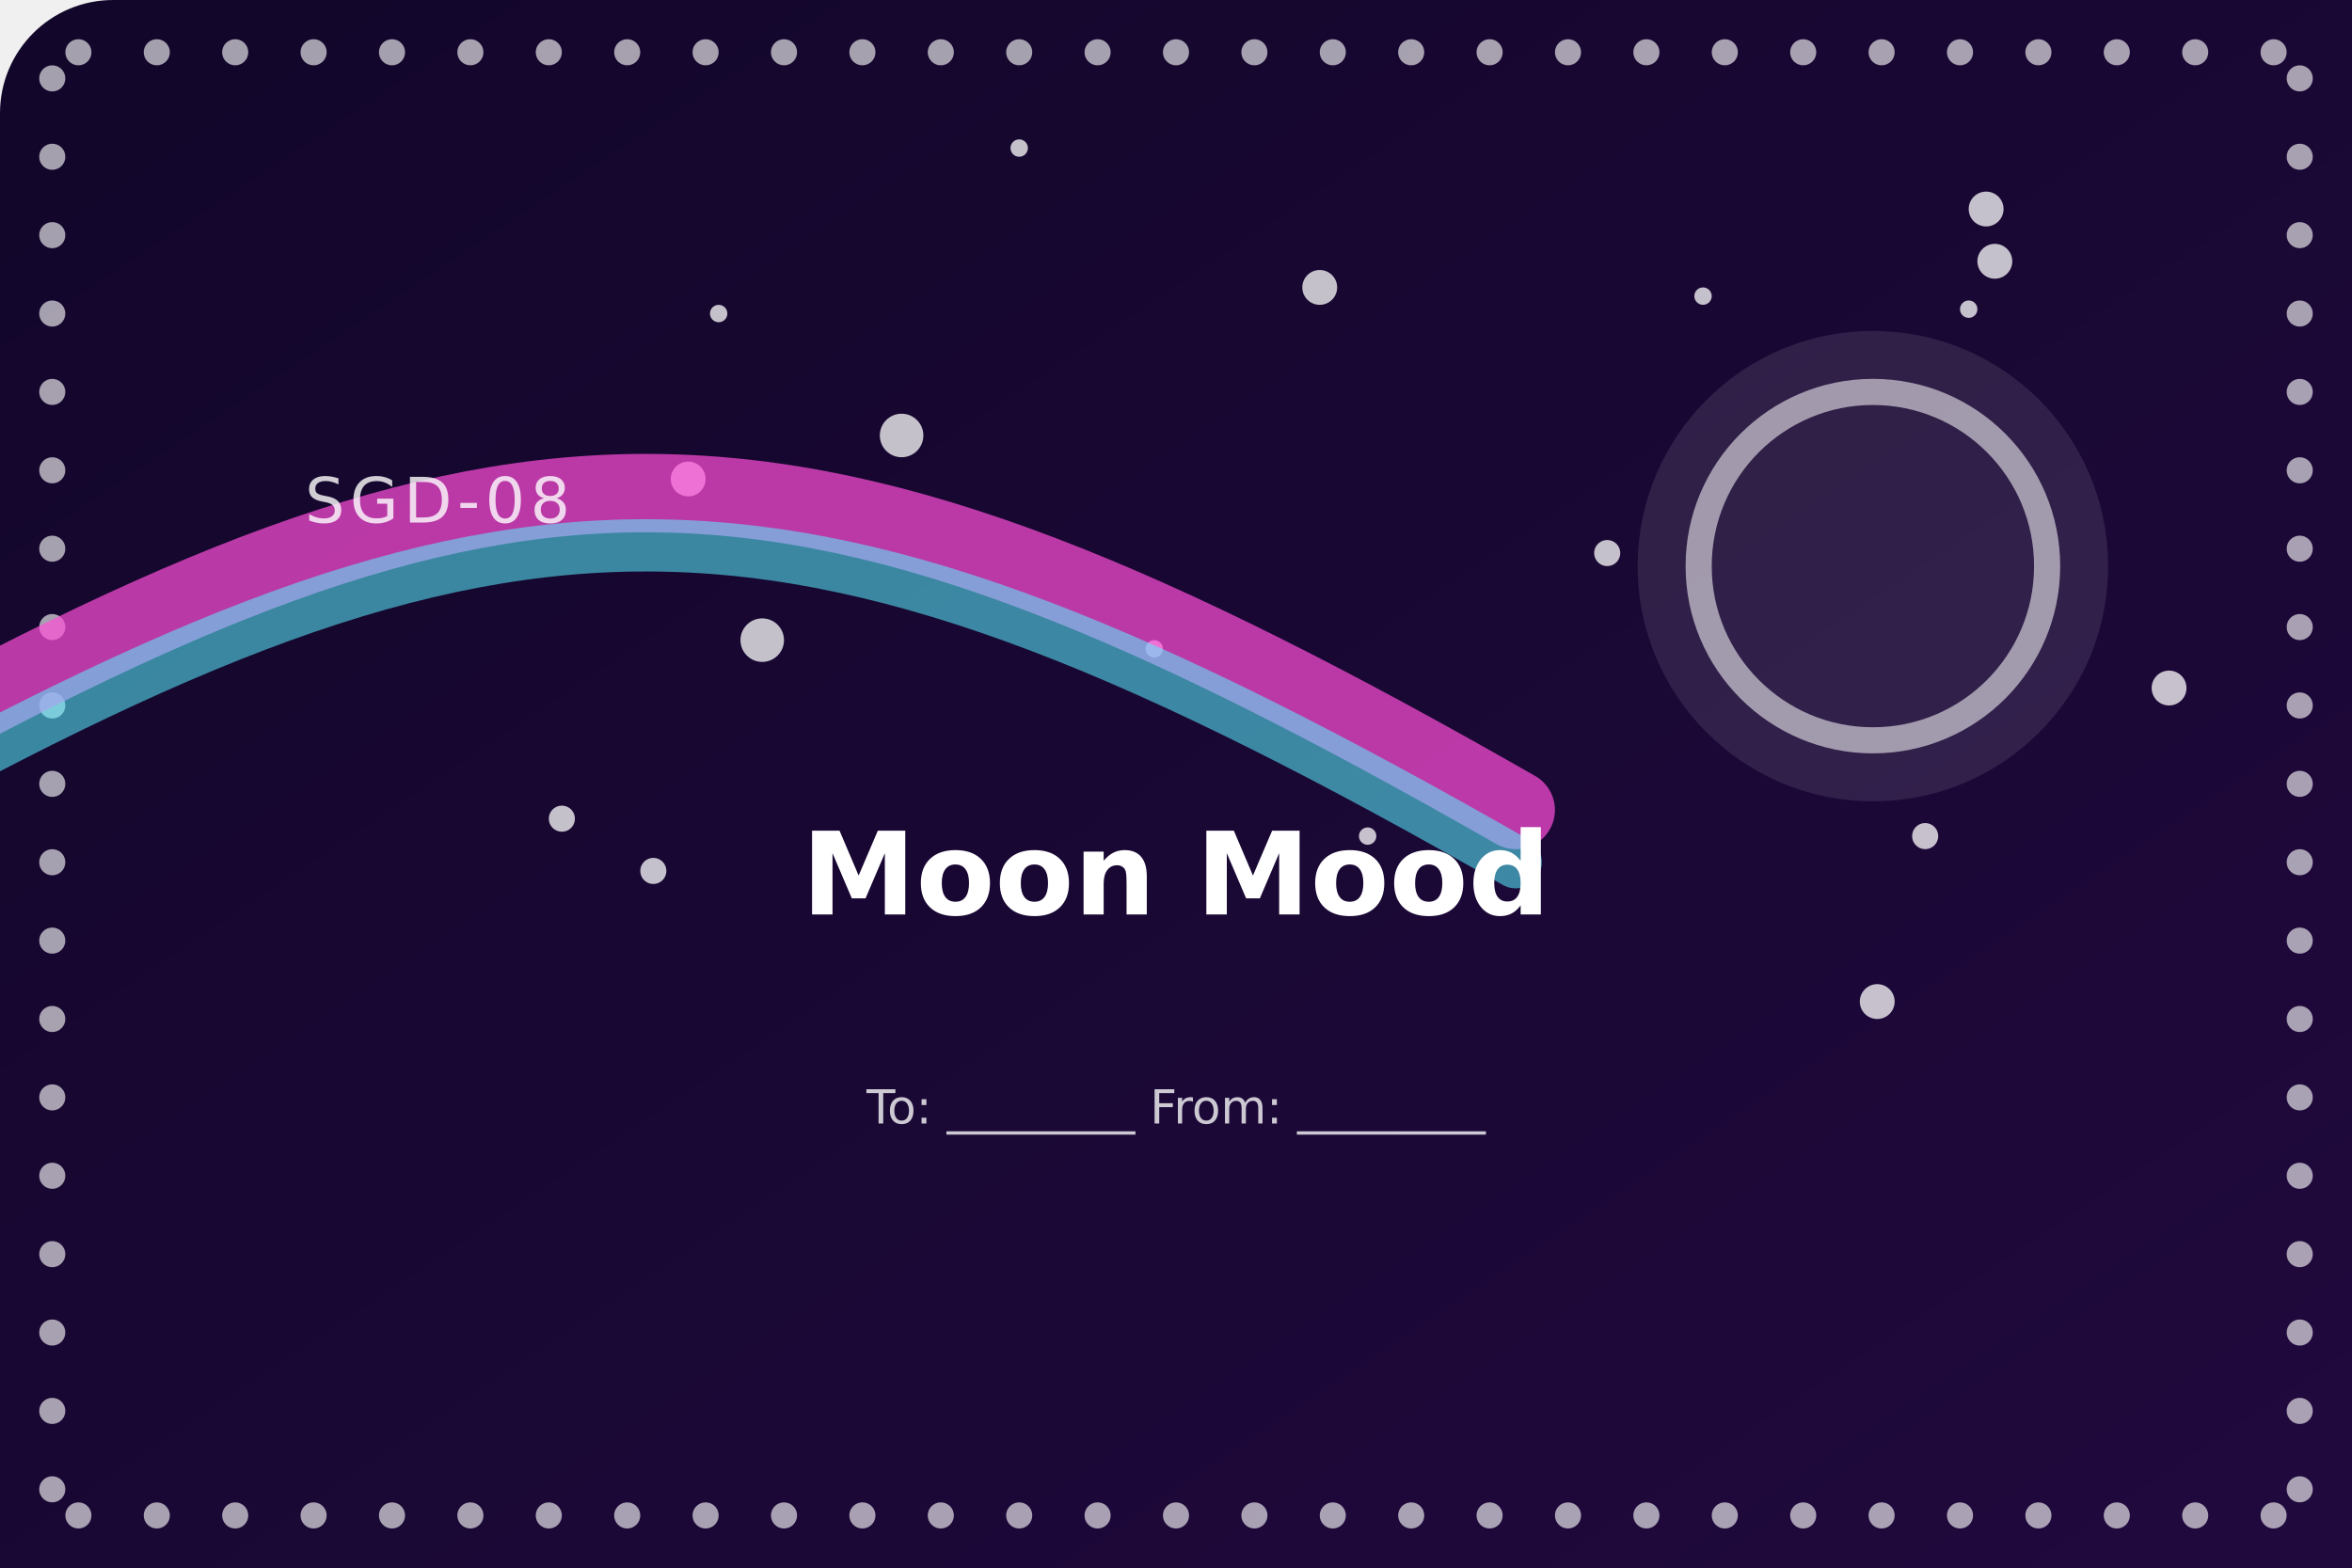
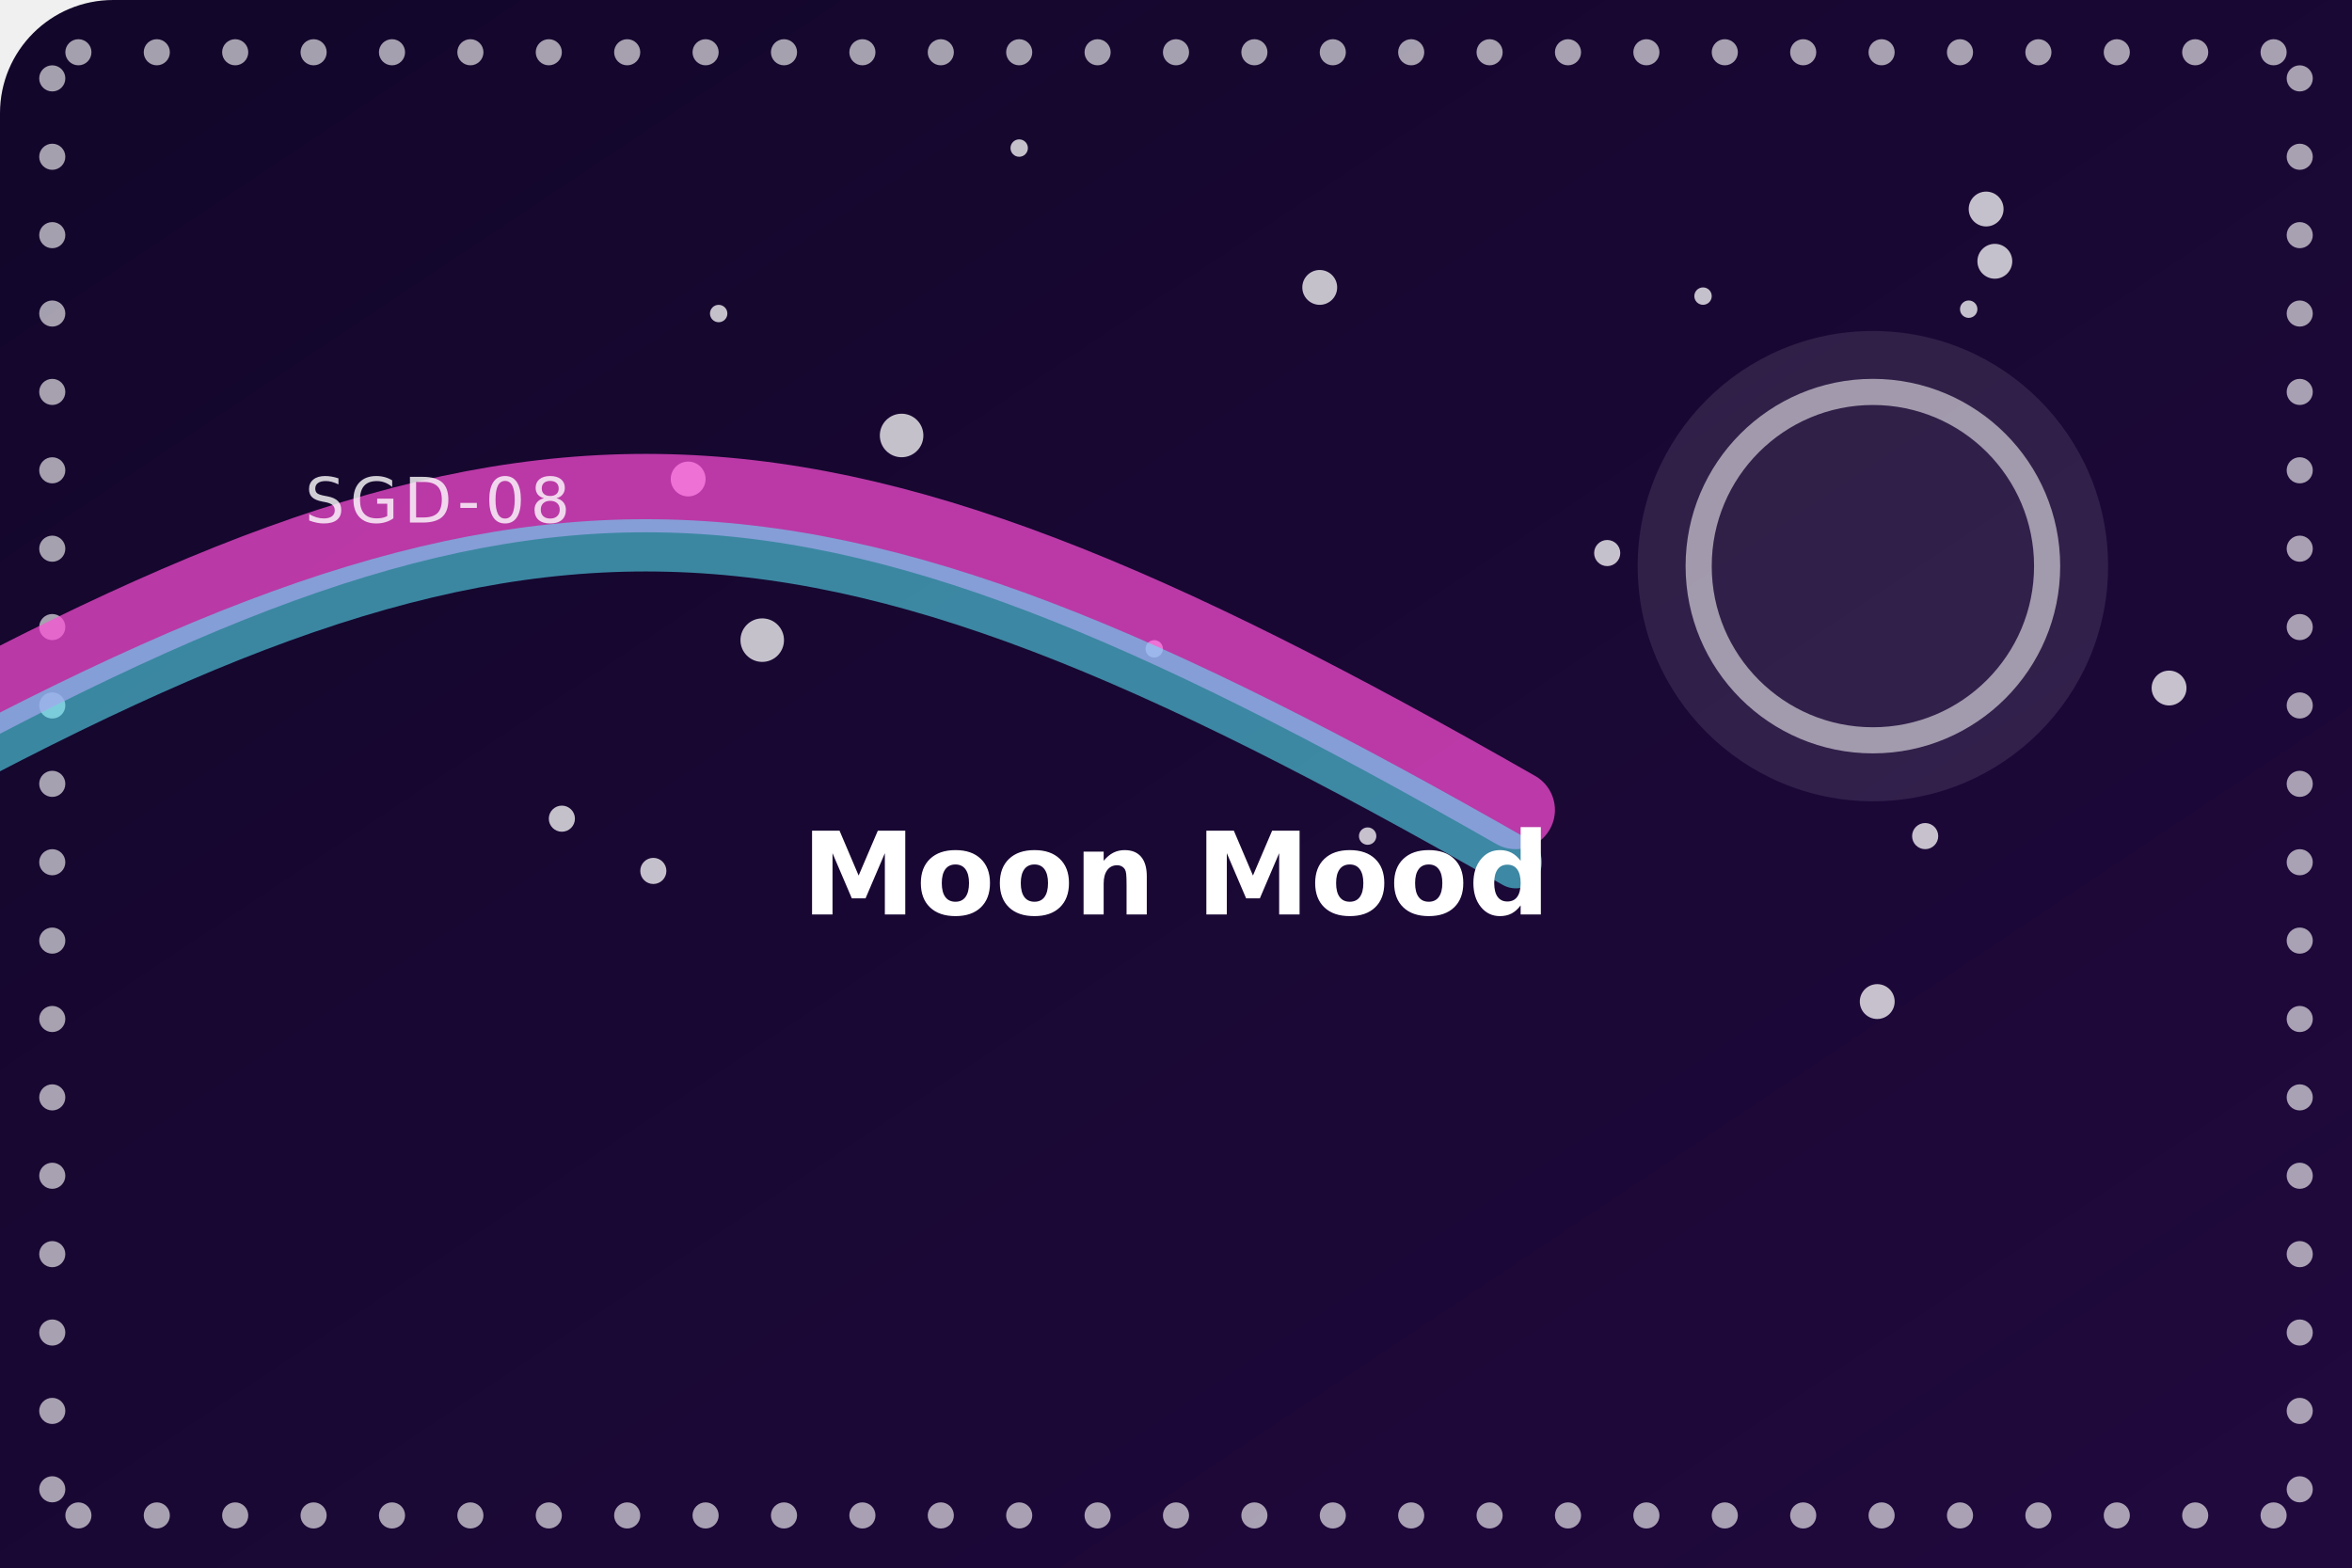
<svg xmlns="http://www.w3.org/2000/svg" width="1500" height="1000" viewBox="0 0 900 600">
  <defs>
    <linearGradient id="bg" x1="0" y1="0" x2="1" y2="1">
      <stop offset="0" stop-color="#12062a" />
      <stop offset="1" stop-color="#2a0b4a" />
    </linearGradient>
    <filter id="softShadow" x="-33.33" y="-33.33" width="140%" height="140%">
      <feDropShadow dx="0" dy="13.33" stdDeviation="16.67" flood-color="rgba(0,0,0,0.35)" />
    </filter>
  </defs>
  <rect x="0" y="0" width="1500" height="1000" rx="43.33" fill="url(#bg)" />
  <g opacity="0.95">
    <circle cx="30" cy="20" r="5" fill="rgba(255,255,255,0.65)" />
    <circle cx="30" cy="580" r="5" fill="rgba(255,255,255,0.65)" />
    <circle cx="60" cy="20" r="5" fill="rgba(255,255,255,0.65)" />
    <circle cx="60" cy="580" r="5" fill="rgba(255,255,255,0.65)" />
    <circle cx="90" cy="20" r="5" fill="rgba(255,255,255,0.65)" />
    <circle cx="90" cy="580" r="5" fill="rgba(255,255,255,0.65)" />
    <circle cx="120" cy="20" r="5" fill="rgba(255,255,255,0.65)" />
    <circle cx="120" cy="580" r="5" fill="rgba(255,255,255,0.65)" />
    <circle cx="150" cy="20" r="5" fill="rgba(255,255,255,0.65)" />
    <circle cx="150" cy="580" r="5" fill="rgba(255,255,255,0.65)" />
    <circle cx="180" cy="20" r="5" fill="rgba(255,255,255,0.65)" />
    <circle cx="180" cy="580" r="5" fill="rgba(255,255,255,0.65)" />
    <circle cx="210" cy="20" r="5" fill="rgba(255,255,255,0.65)" />
    <circle cx="210" cy="580" r="5" fill="rgba(255,255,255,0.65)" />
    <circle cx="240" cy="20" r="5" fill="rgba(255,255,255,0.65)" />
    <circle cx="240" cy="580" r="5" fill="rgba(255,255,255,0.65)" />
    <circle cx="270" cy="20" r="5" fill="rgba(255,255,255,0.65)" />
    <circle cx="270" cy="580" r="5" fill="rgba(255,255,255,0.65)" />
    <circle cx="300" cy="20" r="5" fill="rgba(255,255,255,0.65)" />
    <circle cx="300" cy="580" r="5" fill="rgba(255,255,255,0.65)" />
    <circle cx="330" cy="20" r="5" fill="rgba(255,255,255,0.65)" />
    <circle cx="330" cy="580" r="5" fill="rgba(255,255,255,0.65)" />
    <circle cx="360" cy="20" r="5" fill="rgba(255,255,255,0.65)" />
    <circle cx="360" cy="580" r="5" fill="rgba(255,255,255,0.65)" />
    <circle cx="390" cy="20" r="5" fill="rgba(255,255,255,0.65)" />
    <circle cx="390" cy="580" r="5" fill="rgba(255,255,255,0.65)" />
    <circle cx="420" cy="20" r="5" fill="rgba(255,255,255,0.65)" />
    <circle cx="420" cy="580" r="5" fill="rgba(255,255,255,0.65)" />
    <circle cx="450" cy="20" r="5" fill="rgba(255,255,255,0.65)" />
    <circle cx="450" cy="580" r="5" fill="rgba(255,255,255,0.65)" />
    <circle cx="480" cy="20" r="5" fill="rgba(255,255,255,0.65)" />
    <circle cx="480" cy="580" r="5" fill="rgba(255,255,255,0.65)" />
    <circle cx="510" cy="20" r="5" fill="rgba(255,255,255,0.65)" />
    <circle cx="510" cy="580" r="5" fill="rgba(255,255,255,0.65)" />
    <circle cx="540" cy="20" r="5" fill="rgba(255,255,255,0.65)" />
    <circle cx="540" cy="580" r="5" fill="rgba(255,255,255,0.65)" />
    <circle cx="570" cy="20" r="5" fill="rgba(255,255,255,0.65)" />
    <circle cx="570" cy="580" r="5" fill="rgba(255,255,255,0.65)" />
    <circle cx="600" cy="20" r="5" fill="rgba(255,255,255,0.65)" />
    <circle cx="600" cy="580" r="5" fill="rgba(255,255,255,0.65)" />
    <circle cx="630" cy="20" r="5" fill="rgba(255,255,255,0.65)" />
    <circle cx="630" cy="580" r="5" fill="rgba(255,255,255,0.65)" />
    <circle cx="660" cy="20" r="5" fill="rgba(255,255,255,0.65)" />
    <circle cx="660" cy="580" r="5" fill="rgba(255,255,255,0.65)" />
    <circle cx="690" cy="20" r="5" fill="rgba(255,255,255,0.65)" />
    <circle cx="690" cy="580" r="5" fill="rgba(255,255,255,0.65)" />
    <circle cx="720" cy="20" r="5" fill="rgba(255,255,255,0.65)" />
    <circle cx="720" cy="580" r="5" fill="rgba(255,255,255,0.65)" />
    <circle cx="750" cy="20" r="5" fill="rgba(255,255,255,0.65)" />
    <circle cx="750" cy="580" r="5" fill="rgba(255,255,255,0.65)" />
    <circle cx="780" cy="20" r="5" fill="rgba(255,255,255,0.65)" />
    <circle cx="780" cy="580" r="5" fill="rgba(255,255,255,0.65)" />
    <circle cx="810" cy="20" r="5" fill="rgba(255,255,255,0.65)" />
    <circle cx="810" cy="580" r="5" fill="rgba(255,255,255,0.65)" />
    <circle cx="840" cy="20" r="5" fill="rgba(255,255,255,0.65)" />
    <circle cx="840" cy="580" r="5" fill="rgba(255,255,255,0.65)" />
    <circle cx="870" cy="20" r="5" fill="rgba(255,255,255,0.65)" />
    <circle cx="870" cy="580" r="5" fill="rgba(255,255,255,0.65)" />
    <circle cx="20" cy="30" r="5" fill="rgba(255,255,255,0.65)" />
    <circle cx="880" cy="30" r="5" fill="rgba(255,255,255,0.65)" />
    <circle cx="20" cy="60" r="5" fill="rgba(255,255,255,0.65)" />
    <circle cx="880" cy="60" r="5" fill="rgba(255,255,255,0.65)" />
    <circle cx="20" cy="90" r="5" fill="rgba(255,255,255,0.65)" />
    <circle cx="880" cy="90" r="5" fill="rgba(255,255,255,0.65)" />
    <circle cx="20" cy="120" r="5" fill="rgba(255,255,255,0.65)" />
    <circle cx="880" cy="120" r="5" fill="rgba(255,255,255,0.65)" />
    <circle cx="20" cy="150" r="5" fill="rgba(255,255,255,0.65)" />
    <circle cx="880" cy="150" r="5" fill="rgba(255,255,255,0.65)" />
    <circle cx="20" cy="180" r="5" fill="rgba(255,255,255,0.65)" />
    <circle cx="880" cy="180" r="5" fill="rgba(255,255,255,0.65)" />
    <circle cx="20" cy="210" r="5" fill="rgba(255,255,255,0.65)" />
    <circle cx="880" cy="210" r="5" fill="rgba(255,255,255,0.65)" />
    <circle cx="20" cy="240" r="5" fill="rgba(255,255,255,0.65)" />
    <circle cx="880" cy="240" r="5" fill="rgba(255,255,255,0.65)" />
    <circle cx="20" cy="270" r="5" fill="rgba(255,255,255,0.65)" />
    <circle cx="880" cy="270" r="5" fill="rgba(255,255,255,0.65)" />
    <circle cx="20" cy="300" r="5" fill="rgba(255,255,255,0.65)" />
    <circle cx="880" cy="300" r="5" fill="rgba(255,255,255,0.65)" />
    <circle cx="20" cy="330" r="5" fill="rgba(255,255,255,0.65)" />
    <circle cx="880" cy="330" r="5" fill="rgba(255,255,255,0.65)" />
    <circle cx="20" cy="360" r="5" fill="rgba(255,255,255,0.65)" />
    <circle cx="880" cy="360" r="5" fill="rgba(255,255,255,0.65)" />
    <circle cx="20" cy="390" r="5" fill="rgba(255,255,255,0.65)" />
    <circle cx="880" cy="390" r="5" fill="rgba(255,255,255,0.65)" />
    <circle cx="20" cy="420" r="5" fill="rgba(255,255,255,0.65)" />
    <circle cx="880" cy="420" r="5" fill="rgba(255,255,255,0.65)" />
    <circle cx="20" cy="450" r="5" fill="rgba(255,255,255,0.65)" />
    <circle cx="880" cy="450" r="5" fill="rgba(255,255,255,0.65)" />
    <circle cx="20" cy="480" r="5" fill="rgba(255,255,255,0.65)" />
    <circle cx="880" cy="480" r="5" fill="rgba(255,255,255,0.65)" />
    <circle cx="20" cy="510" r="5" fill="rgba(255,255,255,0.65)" />
    <circle cx="880" cy="510" r="5" fill="rgba(255,255,255,0.65)" />
    <circle cx="20" cy="540" r="5" fill="rgba(255,255,255,0.65)" />
    <circle cx="880" cy="540" r="5" fill="rgba(255,255,255,0.65)" />
    <circle cx="20" cy="570" r="5" fill="rgba(255,255,255,0.65)" />
    <circle cx="880" cy="570" r="5" fill="rgba(255,255,255,0.65)" />
  </g>
  <g>
    <circle cx="441.67" cy="248.33" r="3.33" fill="rgba(255,255,255,0.75)" />
    <circle cx="275" cy="120" r="3.33" fill="rgba(255,255,255,0.75)" />
    <circle cx="291.67" cy="245" r="8.33" fill="rgba(255,255,255,0.75)" />
    <circle cx="505" cy="110" r="6.67" fill="rgba(255,255,255,0.75)" />
    <circle cx="736.67" cy="320" r="5" fill="rgba(255,255,255,0.75)" />
    <circle cx="215" cy="313.33" r="5" fill="rgba(255,255,255,0.75)" />
    <circle cx="263.33" cy="183.33" r="6.67" fill="rgba(255,255,255,0.75)" />
    <circle cx="760" cy="80" r="6.67" fill="rgba(255,255,255,0.75)" />
    <circle cx="250" cy="333.33" r="5" fill="rgba(255,255,255,0.75)" />
    <circle cx="390" cy="56.67" r="3.33" fill="rgba(255,255,255,0.75)" />
    <circle cx="830" cy="263.33" r="6.67" fill="rgba(255,255,255,0.75)" />
    <circle cx="718.33" cy="383.33" r="6.67" fill="rgba(255,255,255,0.75)" />
    <circle cx="345" cy="166.67" r="8.33" fill="rgba(255,255,255,0.75)" />
    <circle cx="753.33" cy="118.33" r="3.33" fill="rgba(255,255,255,0.75)" />
    <circle cx="763.33" cy="100" r="6.67" fill="rgba(255,255,255,0.75)" />
    <circle cx="615" cy="211.67" r="5" fill="rgba(255,255,255,0.75)" />
    <circle cx="651.67" cy="113.33" r="3.33" fill="rgba(255,255,255,0.75)" />
    <circle cx="523.33" cy="320" r="3.33" fill="rgba(255,255,255,0.75)" />
    <path d="M-66.67 300 C200 150 300 150 580 310" stroke="#ff4fd8" stroke-width="30" fill="none" opacity="0.7" stroke-linecap="round" />
    <path d="M-66.67 320 C200 170 300 170 580 330" stroke="#5af0ff" stroke-width="20" fill="none" opacity="0.55" stroke-linecap="round" />
    <circle cx="716.67" cy="216.67" r="90" fill="rgba(255,255,255,0.10)" />
    <circle cx="716.67" cy="216.67" r="66.67" fill="none" stroke="rgba(255,255,255,0.55)" stroke-width="10" />
  </g>
  <g filter="url(#softShadow)">
    <rect x="73.33" y="86.67" width="753.33" height="426.67" rx="36.67" fill="rgba(0,0,0,0.22)" stroke="rgba(255,255,255,0.22)" stroke-width="3.33" />
  </g>
  <text x="116.67" y="200" font-family="DejaVu Sans, Arial, sans-serif" font-size="24" fill="rgba(255,255,255,0.80)" letter-spacing="2">SGD-08</text>
  <text x="450" y="350" text-anchor="middle" font-family="DejaVu Sans, Arial, sans-serif" font-size="44" font-weight="700" fill="#ffffff">Moon Mood</text>
-   <text x="450" y="430" text-anchor="middle" font-family="DejaVu Sans, Arial, sans-serif" font-size="18" fill="rgba(255,255,255,0.78)">To: ________   From: ________</text>
</svg>
